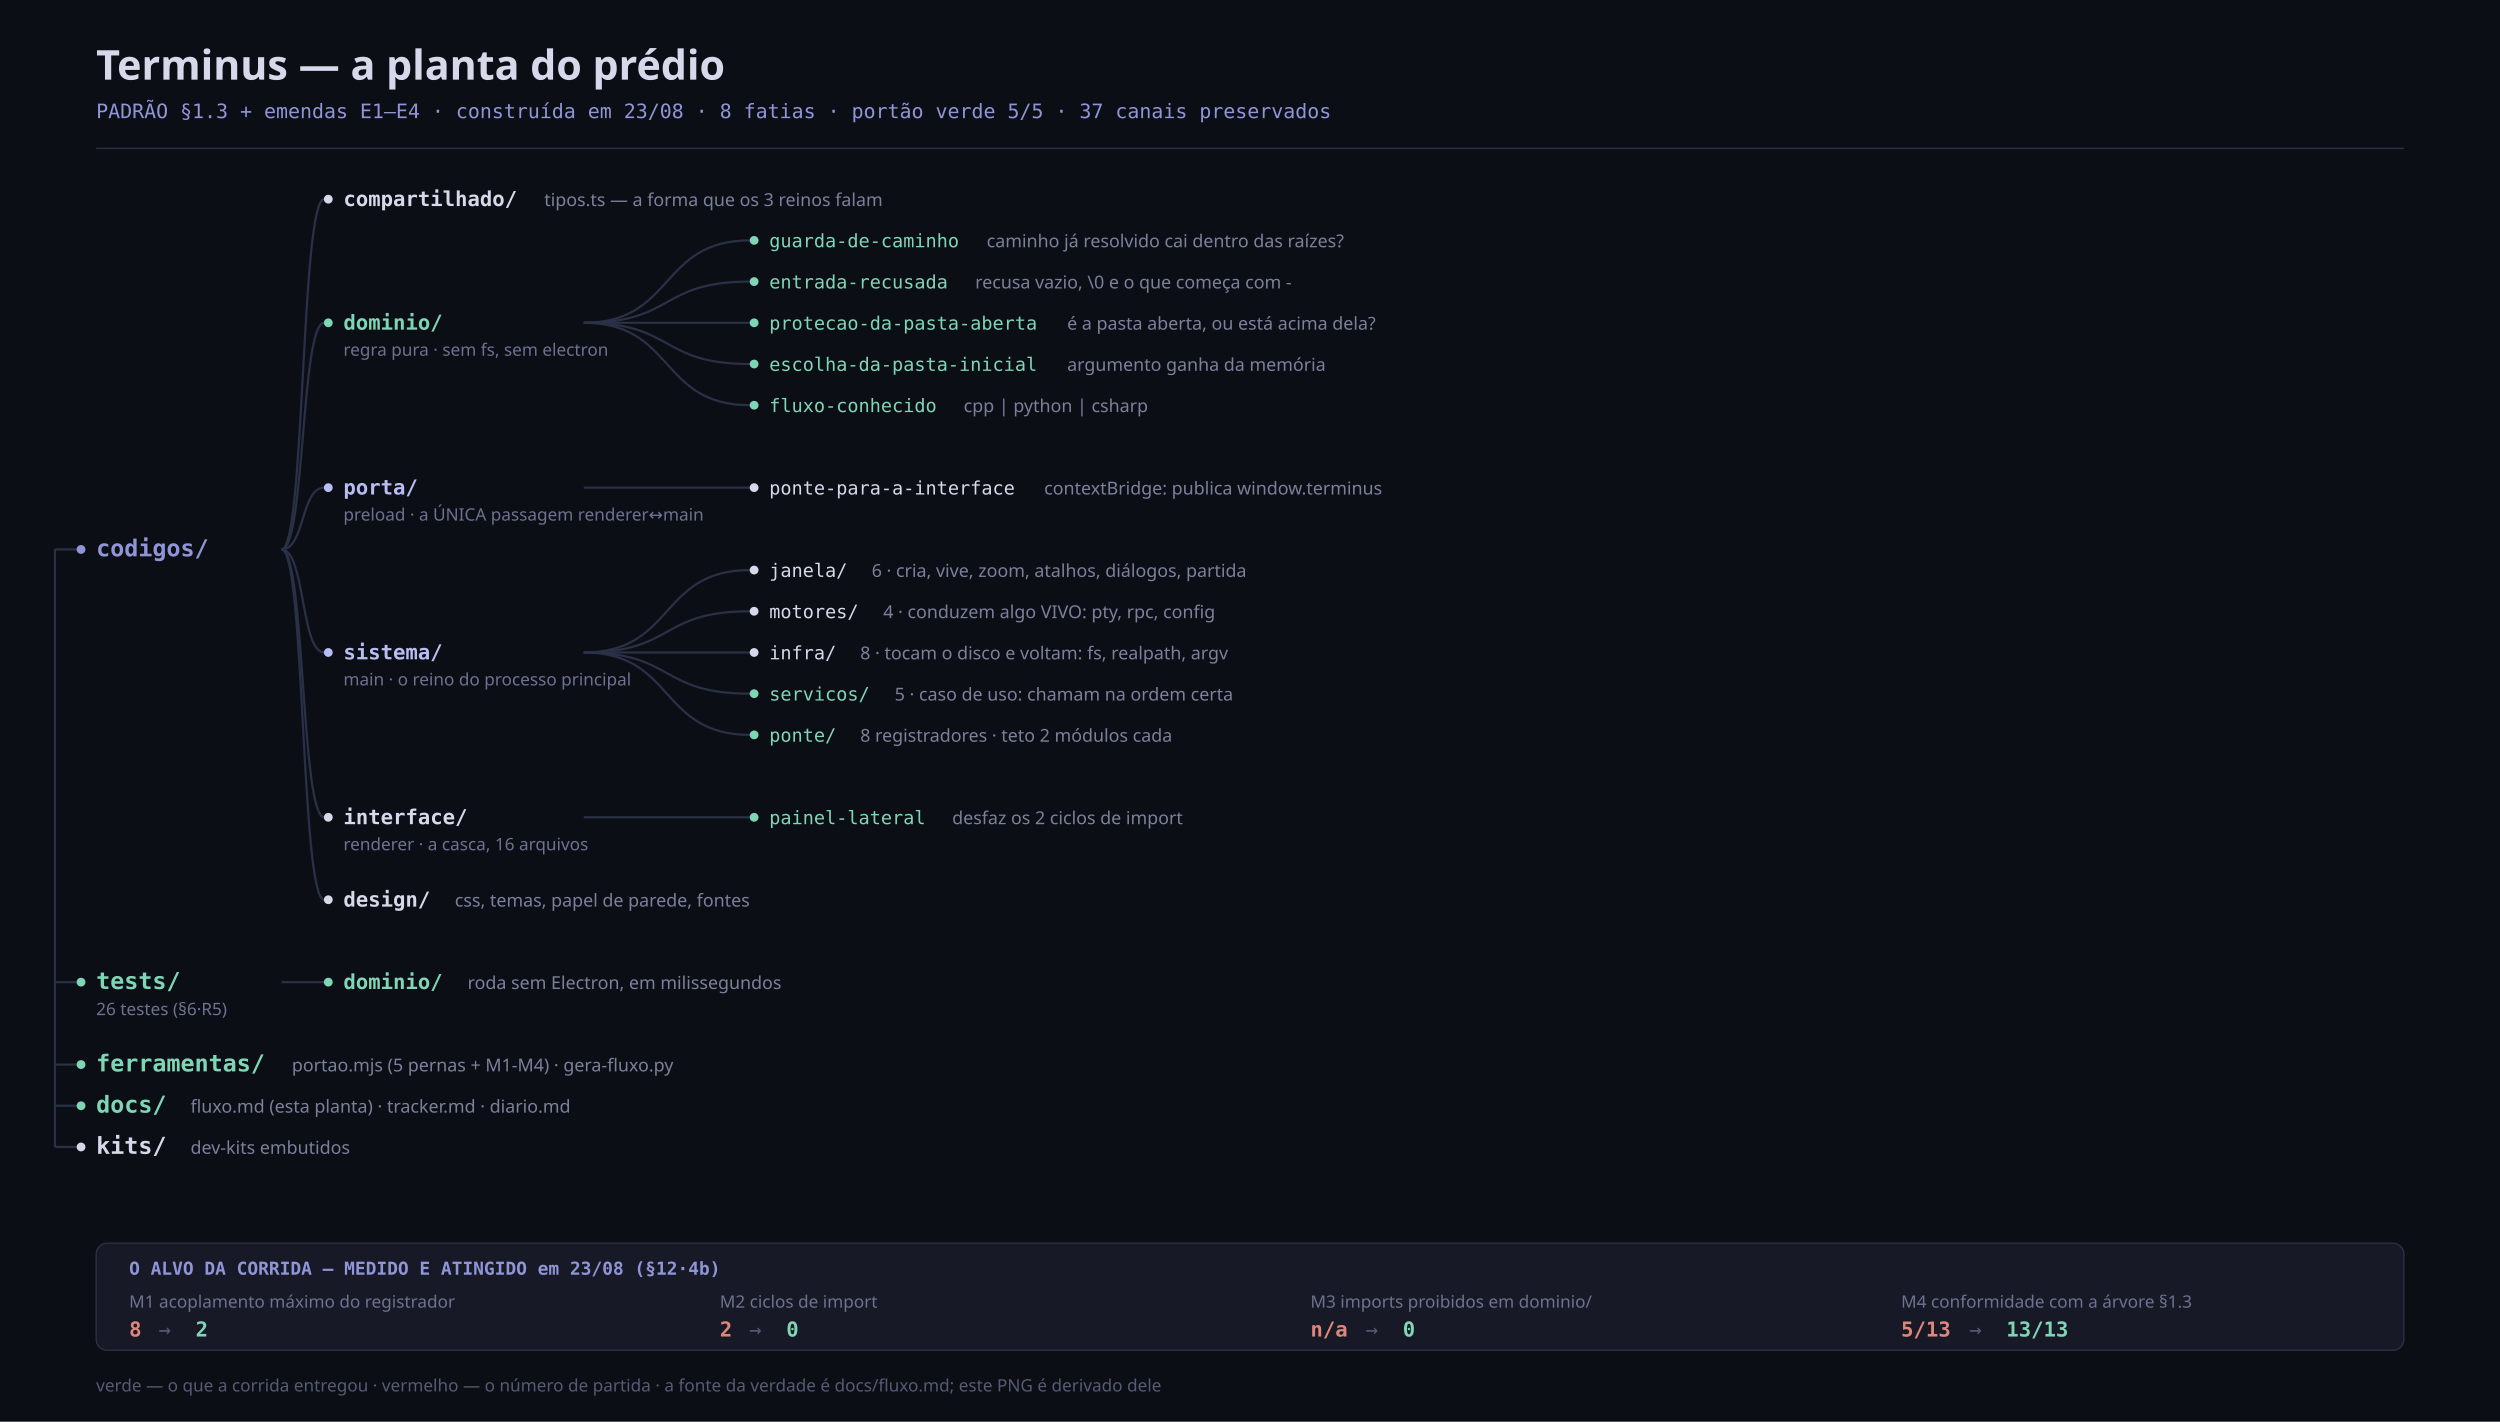
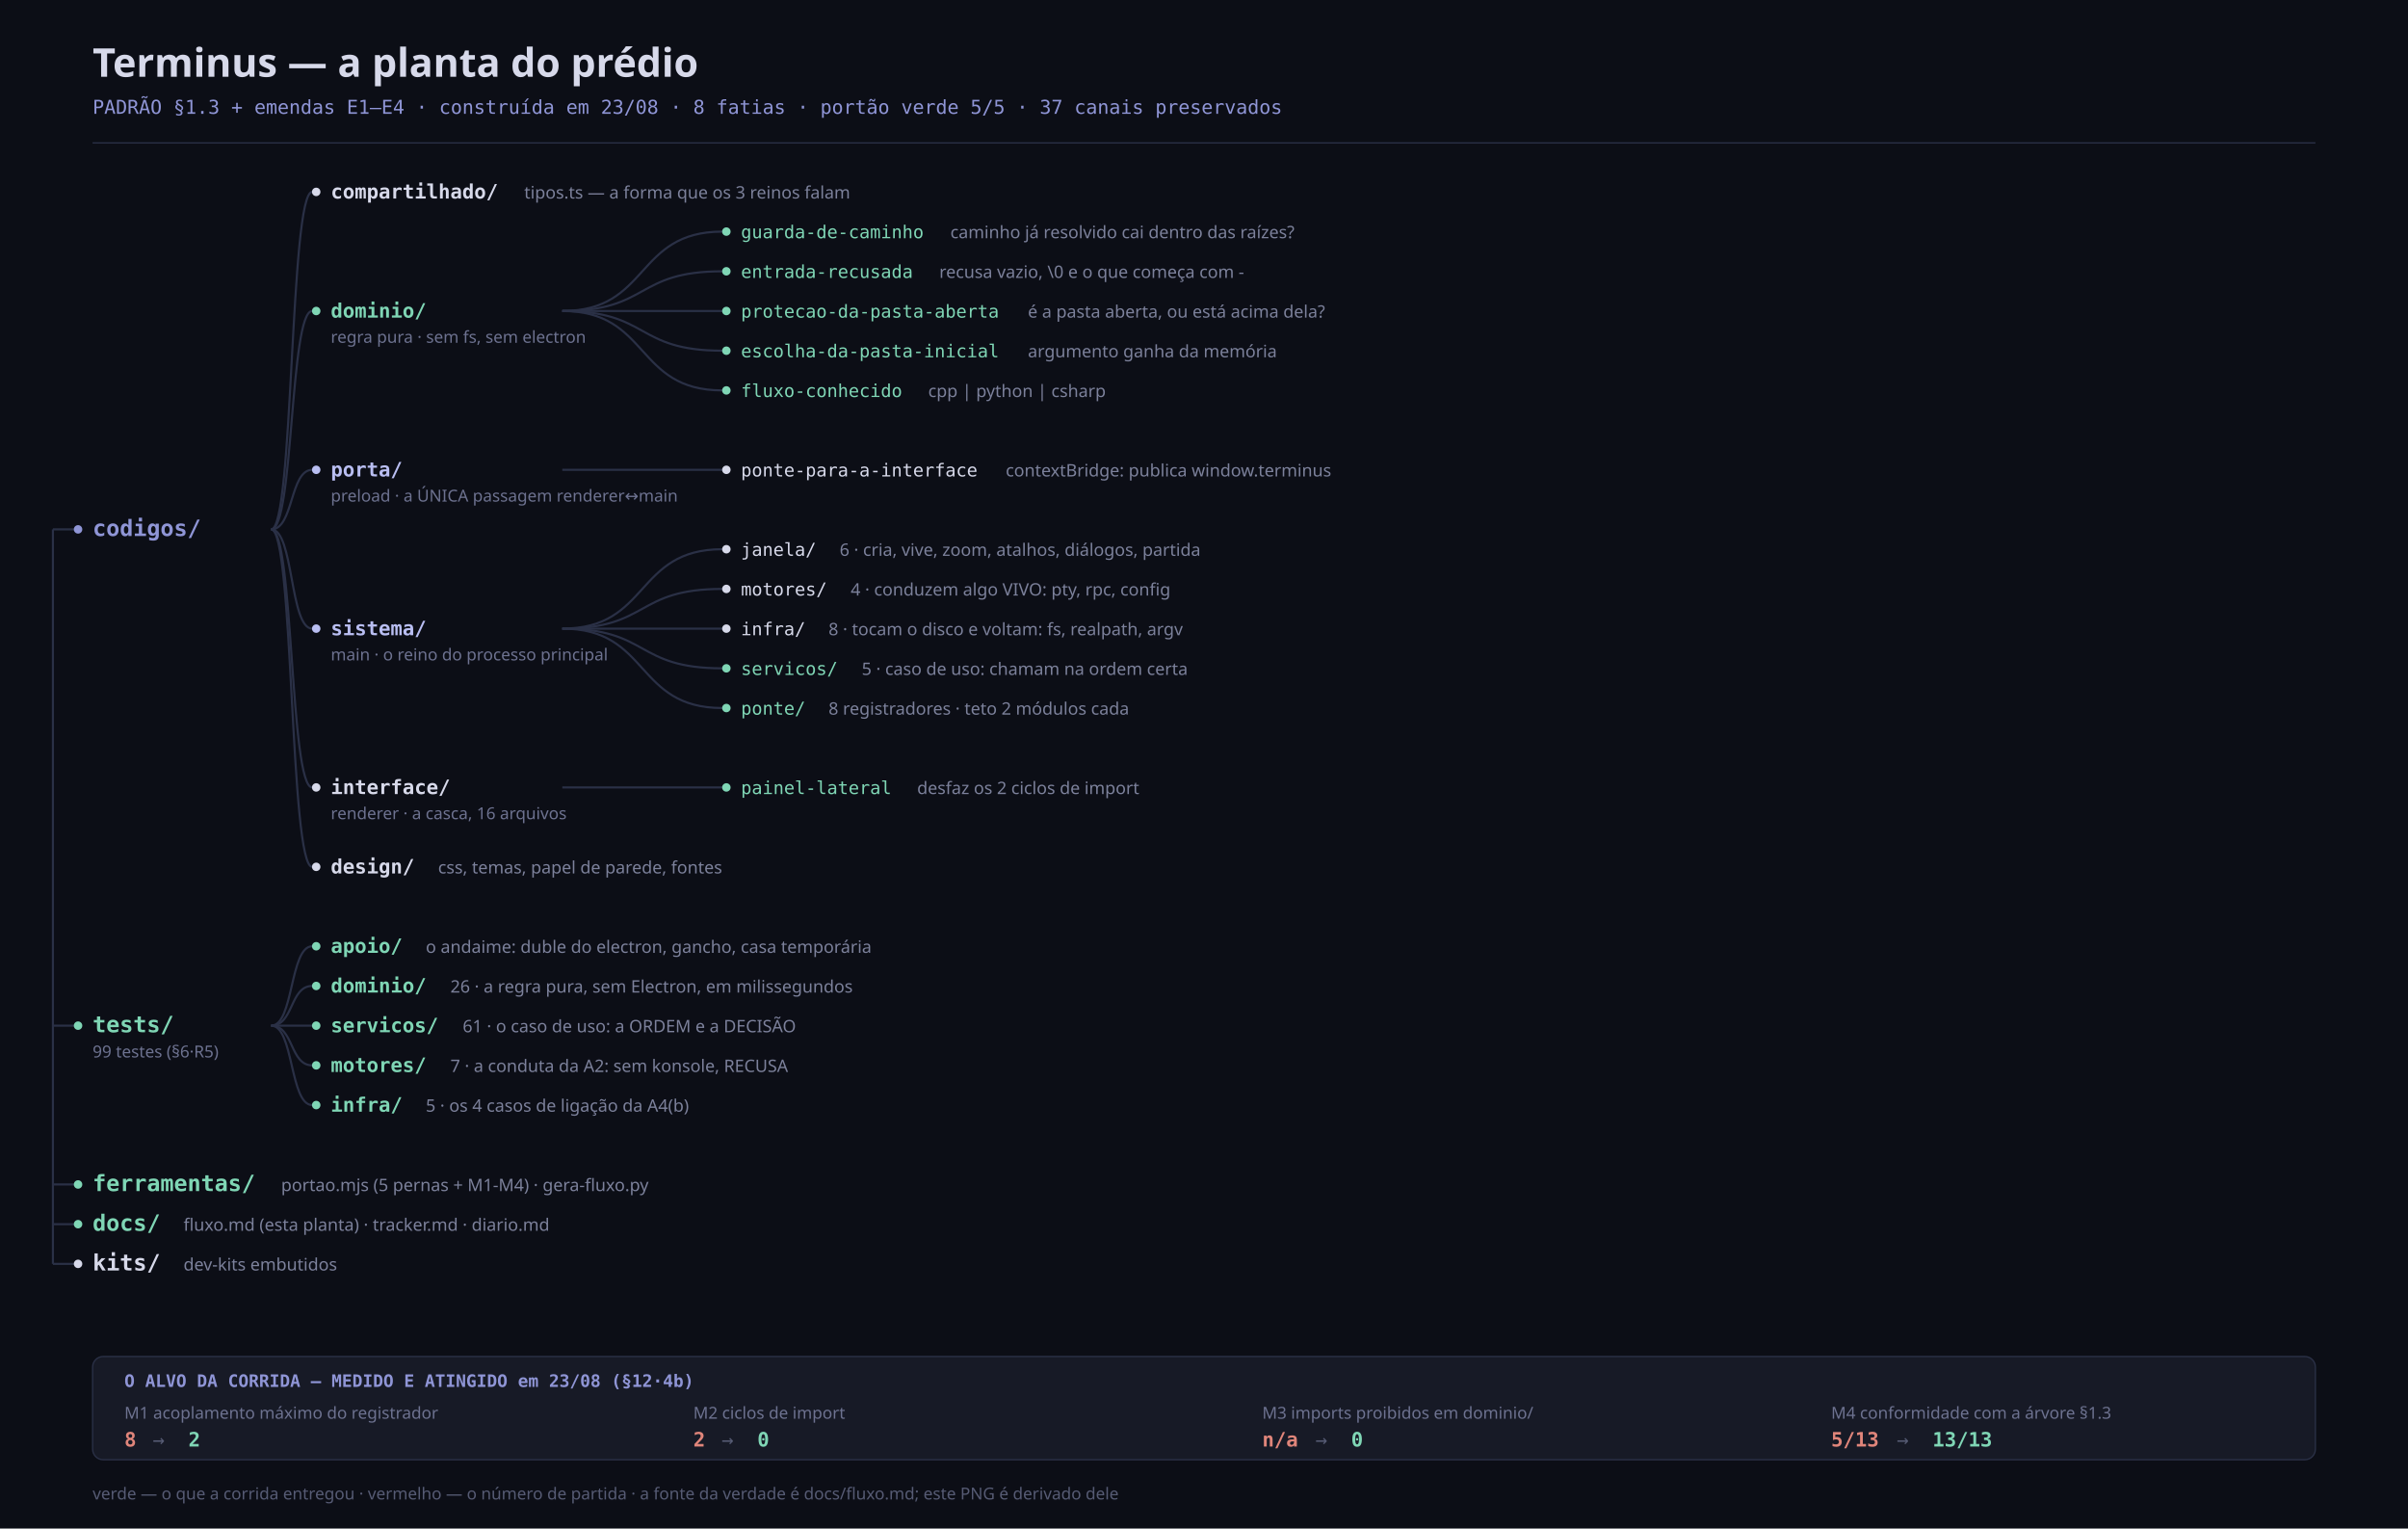
- <svg xmlns="http://www.w3.org/2000/svg" viewBox="0 0 1820 1035" width="1820" height="1035" role="img" aria-label="Planta-alvo do Terminus: dominio puro, reino da porta e as cinco camadas de sistema, com o alvo da corrida em numeros">
-   <rect width="1820" height="1035" fill="#0c0e16" />
+ <svg xmlns="http://www.w3.org/2000/svg" viewBox="0 0 1820 1155" width="1820" height="1155" role="img" aria-label="Planta-alvo do Terminus: dominio puro, reino da porta e as cinco camadas de sistema, com o alvo da corrida em numeros">
+   <rect width="1820" height="1155" fill="#0c0e16" />
  <text x="70" y="58" font-family="Cantarell, Noto Sans, sans-serif" font-size="30" font-weight="700" fill="#d7d9ea">Terminus — a planta do prédio</text>
  <text x="70" y="86" font-family="JetBrainsMono Nerd Font, JetBrains Mono, monospace" font-size="14.5" fill="#8f95d6">PADRÃO §1.3 + emendas E1–E4 · construída em 23/08 · 8 fatias · portão verde 5/5 · 37 canais preservados</text>
  <line x1="70" y1="108" x2="1750" y2="108" stroke="#2a3046" stroke-width="1" />
  <path d="M 425.0 235.0 C 491.55 235.0, 479.45 175, 546 175" fill="none" stroke="#2a3046" stroke-width="1.6" />
  <path d="M 425.0 235.0 C 491.55 235.0, 479.45 205, 546 205" fill="none" stroke="#2a3046" stroke-width="1.6" />
  <path d="M 425.0 235.0 C 491.55 235.0, 479.45 235, 546 235" fill="none" stroke="#2a3046" stroke-width="1.6" />
  <path d="M 425.0 235.0 C 491.55 235.0, 479.45 265, 546 265" fill="none" stroke="#2a3046" stroke-width="1.6" />
  <path d="M 425.0 235.0 C 491.55 235.0, 479.45 295, 546 295" fill="none" stroke="#2a3046" stroke-width="1.6" />
  <path d="M 425.0 355.0 C 491.55 355.0, 479.45 355, 546 355" fill="none" stroke="#2a3046" stroke-width="1.6" />
  <path d="M 425.0 475.0 C 491.55 475.0, 479.45 415, 546 415" fill="none" stroke="#2a3046" stroke-width="1.6" />
  <path d="M 425.0 475.0 C 491.55 475.0, 479.45 445, 546 445" fill="none" stroke="#2a3046" stroke-width="1.6" />
  <path d="M 425.0 475.0 C 491.55 475.0, 479.45 475, 546 475" fill="none" stroke="#2a3046" stroke-width="1.6" />
  <path d="M 425.0 475.0 C 491.55 475.0, 479.45 505, 546 505" fill="none" stroke="#2a3046" stroke-width="1.6" />
  <path d="M 425.0 475.0 C 491.55 475.0, 479.45 535, 546 535" fill="none" stroke="#2a3046" stroke-width="1.6" />
  <path d="M 425.0 595.0 C 491.55 595.0, 479.45 595, 546 595" fill="none" stroke="#2a3046" stroke-width="1.6" />
  <path d="M 205.0 400.0 C 222.05 400.0, 218.95 145, 236 145" fill="none" stroke="#2a3046" stroke-width="1.6" />
  <path d="M 205.0 400.0 C 222.05 400.0, 218.95 235.0, 236 235.0" fill="none" stroke="#2a3046" stroke-width="1.6" />
  <path d="M 205.0 400.0 C 222.05 400.0, 218.95 355.0, 236 355.0" fill="none" stroke="#2a3046" stroke-width="1.6" />
  <path d="M 205.0 400.0 C 222.05 400.0, 218.95 475.0, 236 475.0" fill="none" stroke="#2a3046" stroke-width="1.6" />
  <path d="M 205.0 400.0 C 222.05 400.0, 218.95 595.0, 236 595.0" fill="none" stroke="#2a3046" stroke-width="1.6" />
  <path d="M 205.0 400.0 C 222.05 400.0, 218.95 655, 236 655" fill="none" stroke="#2a3046" stroke-width="1.6" />
-   <path d="M 205.0 715.0 C 222.05 715.0, 218.95 715, 236 715" fill="none" stroke="#2a3046" stroke-width="1.6" />
-   <path d="M 40 400.0 L 40 835" stroke="#2a3046" stroke-width="1.6" fill="none" />
+   <path d="M 205.0 775.0 C 222.05 775.0, 218.95 715, 236 715" fill="none" stroke="#2a3046" stroke-width="1.6" />
+   <path d="M 205.0 775.0 C 222.05 775.0, 218.95 745, 236 745" fill="none" stroke="#2a3046" stroke-width="1.6" />
+   <path d="M 205.0 775.0 C 222.05 775.0, 218.95 775, 236 775" fill="none" stroke="#2a3046" stroke-width="1.6" />
+   <path d="M 205.0 775.0 C 222.05 775.0, 218.95 805, 236 805" fill="none" stroke="#2a3046" stroke-width="1.6" />
+   <path d="M 205.0 775.0 C 222.05 775.0, 218.95 835, 236 835" fill="none" stroke="#2a3046" stroke-width="1.6" />
+   <path d="M 40 400.0 L 40 955" stroke="#2a3046" stroke-width="1.6" fill="none" />
  <path d="M 40 400.0 C 49.9 400.0, 48.1 400.0, 58 400.0" fill="none" stroke="#2a3046" stroke-width="1.6" />
-   <path d="M 40 715.0 C 49.9 715.0, 48.1 715.0, 58 715.0" fill="none" stroke="#2a3046" stroke-width="1.6" />
-   <path d="M 40 775 C 49.9 775, 48.1 775, 58 775" fill="none" stroke="#2a3046" stroke-width="1.6" />
-   <path d="M 40 805 C 49.9 805, 48.1 805, 58 805" fill="none" stroke="#2a3046" stroke-width="1.6" />
-   <path d="M 40 835 C 49.9 835, 48.1 835, 58 835" fill="none" stroke="#2a3046" stroke-width="1.6" />
+   <path d="M 40 775.0 C 49.9 775.0, 48.1 775.0, 58 775.0" fill="none" stroke="#2a3046" stroke-width="1.6" />
+   <path d="M 40 895 C 49.9 895, 48.1 895, 58 895" fill="none" stroke="#2a3046" stroke-width="1.6" />
+   <path d="M 40 925 C 49.9 925, 48.1 925, 58 925" fill="none" stroke="#2a3046" stroke-width="1.6" />
+   <path d="M 40 955 C 49.9 955, 48.1 955, 58 955" fill="none" stroke="#2a3046" stroke-width="1.6" />
  <circle cx="239" cy="145" r="3.2" fill="#d7d9ea" />
  <text x="250" y="150" font-family="JetBrainsMono Nerd Font, JetBrains Mono, monospace" font-size="15" font-weight="600" fill="#d7d9ea">compartilhado/</text>
  <text x="396.2" y="150" font-family="Cantarell, Noto Sans, sans-serif" font-size="13" fill="#7c819b">tipos.ts — a forma que os 3 reinos falam</text>
  <circle cx="549" cy="175" r="3.2" fill="#7fd6b5" />
  <text x="560" y="180" font-family="JetBrainsMono Nerd Font, JetBrains Mono, monospace" font-size="13.5" font-weight="400" fill="#7fd6b5">guarda-de-caminho</text>
  <text x="718.29" y="180" font-family="Cantarell, Noto Sans, sans-serif" font-size="13" fill="#7c819b">caminho já resolvido cai dentro das raízes?</text>
  <circle cx="549" cy="205" r="3.2" fill="#7fd6b5" />
  <text x="560" y="210" font-family="JetBrainsMono Nerd Font, JetBrains Mono, monospace" font-size="13.5" font-weight="400" fill="#7fd6b5">entrada-recusada</text>
  <text x="709.92" y="210" font-family="Cantarell, Noto Sans, sans-serif" font-size="13" fill="#7c819b">recusa vazio, \0 e o que começa com ‑</text>
  <circle cx="549" cy="235" r="3.2" fill="#7fd6b5" />
  <text x="560" y="240" font-family="JetBrainsMono Nerd Font, JetBrains Mono, monospace" font-size="13.5" font-weight="400" fill="#7fd6b5">protecao-da-pasta-aberta</text>
  <text x="776.88" y="240" font-family="Cantarell, Noto Sans, sans-serif" font-size="13" fill="#7c819b">é a pasta aberta, ou está acima dela?</text>
  <circle cx="549" cy="265" r="3.2" fill="#7fd6b5" />
  <text x="560" y="270" font-family="JetBrainsMono Nerd Font, JetBrains Mono, monospace" font-size="13.5" font-weight="400" fill="#7fd6b5">escolha-da-pasta-inicial</text>
  <text x="776.88" y="270" font-family="Cantarell, Noto Sans, sans-serif" font-size="13" fill="#7c819b">argumento ganha da memória</text>
  <circle cx="549" cy="295" r="3.2" fill="#7fd6b5" />
  <text x="560" y="300" font-family="JetBrainsMono Nerd Font, JetBrains Mono, monospace" font-size="13.5" font-weight="400" fill="#7fd6b5">fluxo-conhecido</text>
  <text x="701.55" y="300" font-family="Cantarell, Noto Sans, sans-serif" font-size="13" fill="#7c819b">cpp | python | csharp</text>
  <circle cx="239" cy="235.0" r="3.2" fill="#7fd6b5" />
  <text x="250" y="240.0" font-family="JetBrainsMono Nerd Font, JetBrains Mono, monospace" font-size="15" font-weight="600" fill="#7fd6b5">dominio/</text>
  <text x="250" y="259.0" font-family="Cantarell, Noto Sans, sans-serif" font-size="12.5" fill="#6d7290">regra pura · sem fs, sem electron</text>
  <circle cx="549" cy="355" r="3.2" fill="#d7d9ea" />
  <text x="560" y="360" font-family="JetBrainsMono Nerd Font, JetBrains Mono, monospace" font-size="13.5" font-weight="400" fill="#d7d9ea">ponte-para-a-interface</text>
  <text x="760.14" y="360" font-family="Cantarell, Noto Sans, sans-serif" font-size="13" fill="#7c819b">contextBridge: publica window.terminus</text>
  <circle cx="239" cy="355.0" r="3.2" fill="#b9bef2" />
  <text x="250" y="360.0" font-family="JetBrainsMono Nerd Font, JetBrains Mono, monospace" font-size="15" font-weight="600" fill="#b9bef2">porta/</text>
  <text x="250" y="379.0" font-family="Cantarell, Noto Sans, sans-serif" font-size="12.5" fill="#6d7290">preload · a ÚNICA passagem renderer↔main</text>
  <circle cx="549" cy="415" r="3.2" fill="#d7d9ea" />
  <text x="560" y="420" font-family="JetBrainsMono Nerd Font, JetBrains Mono, monospace" font-size="13.5" font-weight="400" fill="#d7d9ea">janela/</text>
  <text x="634.59" y="420" font-family="Cantarell, Noto Sans, sans-serif" font-size="13" fill="#7c819b">6 · cria, vive, zoom, atalhos, diálogos, partida</text>
  <circle cx="549" cy="445" r="3.2" fill="#d7d9ea" />
  <text x="560" y="450" font-family="JetBrainsMono Nerd Font, JetBrains Mono, monospace" font-size="13.5" font-weight="400" fill="#d7d9ea">motores/</text>
  <text x="642.96" y="450" font-family="Cantarell, Noto Sans, sans-serif" font-size="13" fill="#7c819b">4 · conduzem algo VIVO: pty, rpc, config</text>
  <circle cx="549" cy="475" r="3.2" fill="#d7d9ea" />
  <text x="560" y="480" font-family="JetBrainsMono Nerd Font, JetBrains Mono, monospace" font-size="13.5" font-weight="400" fill="#d7d9ea">infra/</text>
  <text x="626.22" y="480" font-family="Cantarell, Noto Sans, sans-serif" font-size="13" fill="#7c819b">8 · tocam o disco e voltam: fs, realpath, argv</text>
  <circle cx="549" cy="505" r="3.2" fill="#7fd6b5" />
  <text x="560" y="510" font-family="JetBrainsMono Nerd Font, JetBrains Mono, monospace" font-size="13.5" font-weight="400" fill="#7fd6b5">servicos/</text>
  <text x="651.33" y="510" font-family="Cantarell, Noto Sans, sans-serif" font-size="13" fill="#7c819b">5 · caso de uso: chamam na ordem certa</text>
  <circle cx="549" cy="535" r="3.2" fill="#7fd6b5" />
  <text x="560" y="540" font-family="JetBrainsMono Nerd Font, JetBrains Mono, monospace" font-size="13.5" font-weight="400" fill="#7fd6b5">ponte/</text>
  <text x="626.22" y="540" font-family="Cantarell, Noto Sans, sans-serif" font-size="13" fill="#7c819b">8 registradores · teto 2 módulos cada</text>
  <circle cx="239" cy="475.0" r="3.2" fill="#b9bef2" />
  <text x="250" y="480.0" font-family="JetBrainsMono Nerd Font, JetBrains Mono, monospace" font-size="15" font-weight="600" fill="#b9bef2">sistema/</text>
  <text x="250" y="499.0" font-family="Cantarell, Noto Sans, sans-serif" font-size="12.5" fill="#6d7290">main · o reino do processo principal</text>
  <circle cx="549" cy="595" r="3.2" fill="#7fd6b5" />
  <text x="560" y="600" font-family="JetBrainsMono Nerd Font, JetBrains Mono, monospace" font-size="13.5" font-weight="400" fill="#7fd6b5">painel-lateral</text>
  <text x="693.18" y="600" font-family="Cantarell, Noto Sans, sans-serif" font-size="13" fill="#7c819b">desfaz os 2 ciclos de import</text>
  <circle cx="239" cy="595.0" r="3.2" fill="#d7d9ea" />
  <text x="250" y="600.0" font-family="JetBrainsMono Nerd Font, JetBrains Mono, monospace" font-size="15" font-weight="600" fill="#d7d9ea">interface/</text>
  <text x="250" y="619.0" font-family="Cantarell, Noto Sans, sans-serif" font-size="12.5" fill="#6d7290">renderer · a casca, 16 arquivos</text>
  <circle cx="239" cy="655" r="3.2" fill="#d7d9ea" />
  <text x="250" y="660" font-family="JetBrainsMono Nerd Font, JetBrains Mono, monospace" font-size="15" font-weight="600" fill="#d7d9ea">design/</text>
  <text x="331.1" y="660" font-family="Cantarell, Noto Sans, sans-serif" font-size="13" fill="#7c819b">css, temas, papel de parede, fontes</text>
  <circle cx="59" cy="400.0" r="3.2" fill="#8f95d6" />
  <text x="70" y="405.0" font-family="JetBrainsMono Nerd Font, JetBrains Mono, monospace" font-size="17" font-weight="700" fill="#8f95d6">codigos/</text>
  <circle cx="239" cy="715" r="3.2" fill="#7fd6b5" />
-   <text x="250" y="720" font-family="JetBrainsMono Nerd Font, JetBrains Mono, monospace" font-size="15" font-weight="600" fill="#7fd6b5">dominio/</text>
-   <text x="340.4" y="720" font-family="Cantarell, Noto Sans, sans-serif" font-size="13" fill="#7c819b">roda sem Electron, em milissegundos</text>
-   <circle cx="59" cy="715.0" r="3.2" fill="#7fd6b5" />
-   <text x="70" y="720.0" font-family="JetBrainsMono Nerd Font, JetBrains Mono, monospace" font-size="17" font-weight="700" fill="#7fd6b5">tests/</text>
-   <text x="70" y="739.0" font-family="Cantarell, Noto Sans, sans-serif" font-size="12.5" fill="#6d7290">26 testes (§6·R5)</text>
-   <circle cx="59" cy="775" r="3.2" fill="#7fd6b5" />
-   <text x="70" y="780" font-family="JetBrainsMono Nerd Font, JetBrains Mono, monospace" font-size="17" font-weight="700" fill="#7fd6b5">ferramentas/</text>
-   <text x="212.48" y="780" font-family="Cantarell, Noto Sans, sans-serif" font-size="13" fill="#7c819b">portao.mjs (5 pernas + M1-M4) · gera-fluxo.py</text>
-   <circle cx="59" cy="805" r="3.2" fill="#7fd6b5" />
-   <text x="70" y="810" font-family="JetBrainsMono Nerd Font, JetBrains Mono, monospace" font-size="17" font-weight="700" fill="#7fd6b5">docs/</text>
-   <text x="138.7" y="810" font-family="Cantarell, Noto Sans, sans-serif" font-size="13" fill="#7c819b">fluxo.md (esta planta) · tracker.md · diario.md</text>
-   <circle cx="59" cy="835" r="3.2" fill="#d7d9ea" />
-   <text x="70" y="840" font-family="JetBrainsMono Nerd Font, JetBrains Mono, monospace" font-size="17" font-weight="700" fill="#d7d9ea">kits/</text>
-   <text x="138.7" y="840" font-family="Cantarell, Noto Sans, sans-serif" font-size="13" fill="#7c819b">dev-kits embutidos</text>
-   <rect x="70" y="905" width="1680" height="78" rx="8" fill="#171a26" stroke="#2a3046" />
-   <text x="94" y="928" font-family="JetBrainsMono Nerd Font, JetBrains Mono, monospace" font-size="13" font-weight="700" fill="#8f95d6">O ALVO DA CORRIDA — MEDIDO E ATINGIDO em 23/08 (§12·4b)</text>
-   <text x="94" y="952" font-family="Cantarell, Noto Sans, sans-serif" font-size="12.5" fill="#6d7290">M1  acoplamento máximo do registrador</text>
-   <text x="94" y="973" font-family="JetBrainsMono Nerd Font, JetBrains Mono, monospace" font-size="15" font-weight="700" fill="#e0857a">8</text>
-   <text x="115.4" y="973" font-family="JetBrainsMono Nerd Font, JetBrains Mono, monospace" font-size="15" fill="#565b74">→</text>
-   <text x="142.4" y="973" font-family="JetBrainsMono Nerd Font, JetBrains Mono, monospace" font-size="15" font-weight="700" fill="#7fd6b5">2</text>
-   <text x="524" y="952" font-family="Cantarell, Noto Sans, sans-serif" font-size="12.5" fill="#6d7290">M2  ciclos de import</text>
-   <text x="524" y="973" font-family="JetBrainsMono Nerd Font, JetBrains Mono, monospace" font-size="15" font-weight="700" fill="#e0857a">2</text>
-   <text x="545.4" y="973" font-family="JetBrainsMono Nerd Font, JetBrains Mono, monospace" font-size="15" fill="#565b74">→</text>
-   <text x="572.4" y="973" font-family="JetBrainsMono Nerd Font, JetBrains Mono, monospace" font-size="15" font-weight="700" fill="#7fd6b5">0</text>
-   <text x="954" y="952" font-family="Cantarell, Noto Sans, sans-serif" font-size="12.5" fill="#6d7290">M3  imports proibidos em dominio/</text>
-   <text x="954" y="973" font-family="JetBrainsMono Nerd Font, JetBrains Mono, monospace" font-size="15" font-weight="700" fill="#e0857a">n/a</text>
-   <text x="994.2" y="973" font-family="JetBrainsMono Nerd Font, JetBrains Mono, monospace" font-size="15" fill="#565b74">→</text>
-   <text x="1021.2" y="973" font-family="JetBrainsMono Nerd Font, JetBrains Mono, monospace" font-size="15" font-weight="700" fill="#7fd6b5">0</text>
-   <text x="1384" y="952" font-family="Cantarell, Noto Sans, sans-serif" font-size="12.5" fill="#6d7290">M4  conformidade com a árvore §1.3</text>
-   <text x="1384" y="973" font-family="JetBrainsMono Nerd Font, JetBrains Mono, monospace" font-size="15" font-weight="700" fill="#e0857a">5/13</text>
-   <text x="1433.6" y="973" font-family="JetBrainsMono Nerd Font, JetBrains Mono, monospace" font-size="15" fill="#565b74">→</text>
-   <text x="1460.6" y="973" font-family="JetBrainsMono Nerd Font, JetBrains Mono, monospace" font-size="15" font-weight="700" fill="#7fd6b5">13/13</text>
-   <text x="70" y="1013" font-family="Cantarell, Noto Sans, sans-serif" font-size="12.5" fill="#565b74">verde — o que a corrida entregou   ·   vermelho — o número de partida   ·   a fonte da verdade é docs/fluxo.md; este PNG é derivado dele</text>
+   <text x="250" y="720" font-family="JetBrainsMono Nerd Font, JetBrains Mono, monospace" font-size="15" font-weight="600" fill="#7fd6b5">apoio/</text>
+   <text x="321.8" y="720" font-family="Cantarell, Noto Sans, sans-serif" font-size="13" fill="#7c819b">o andaime: duble do electron, gancho, casa temporária</text>
+   <circle cx="239" cy="745" r="3.2" fill="#7fd6b5" />
+   <text x="250" y="750" font-family="JetBrainsMono Nerd Font, JetBrains Mono, monospace" font-size="15" font-weight="600" fill="#7fd6b5">dominio/</text>
+   <text x="340.4" y="750" font-family="Cantarell, Noto Sans, sans-serif" font-size="13" fill="#7c819b">26 · a regra pura, sem Electron, em milissegundos</text>
+   <circle cx="239" cy="775" r="3.2" fill="#7fd6b5" />
+   <text x="250" y="780" font-family="JetBrainsMono Nerd Font, JetBrains Mono, monospace" font-size="15" font-weight="600" fill="#7fd6b5">servicos/</text>
+   <text x="349.7" y="780" font-family="Cantarell, Noto Sans, sans-serif" font-size="13" fill="#7c819b">61 · o caso de uso: a ORDEM e a DECISÃO</text>
+   <circle cx="239" cy="805" r="3.2" fill="#7fd6b5" />
+   <text x="250" y="810" font-family="JetBrainsMono Nerd Font, JetBrains Mono, monospace" font-size="15" font-weight="600" fill="#7fd6b5">motores/</text>
+   <text x="340.4" y="810" font-family="Cantarell, Noto Sans, sans-serif" font-size="13" fill="#7c819b">7 · a conduta da A2: sem konsole, RECUSA</text>
+   <circle cx="239" cy="835" r="3.2" fill="#7fd6b5" />
+   <text x="250" y="840" font-family="JetBrainsMono Nerd Font, JetBrains Mono, monospace" font-size="15" font-weight="600" fill="#7fd6b5">infra/</text>
+   <text x="321.8" y="840" font-family="Cantarell, Noto Sans, sans-serif" font-size="13" fill="#7c819b">5 · os 4 casos de ligação da A4(b)</text>
+   <circle cx="59" cy="775.0" r="3.2" fill="#7fd6b5" />
+   <text x="70" y="780.0" font-family="JetBrainsMono Nerd Font, JetBrains Mono, monospace" font-size="17" font-weight="700" fill="#7fd6b5">tests/</text>
+   <text x="70" y="799.0" font-family="Cantarell, Noto Sans, sans-serif" font-size="12.5" fill="#6d7290">99 testes (§6·R5)</text>
+   <circle cx="59" cy="895" r="3.2" fill="#7fd6b5" />
+   <text x="70" y="900" font-family="JetBrainsMono Nerd Font, JetBrains Mono, monospace" font-size="17" font-weight="700" fill="#7fd6b5">ferramentas/</text>
+   <text x="212.48" y="900" font-family="Cantarell, Noto Sans, sans-serif" font-size="13" fill="#7c819b">portao.mjs (5 pernas + M1-M4) · gera-fluxo.py</text>
+   <circle cx="59" cy="925" r="3.2" fill="#7fd6b5" />
+   <text x="70" y="930" font-family="JetBrainsMono Nerd Font, JetBrains Mono, monospace" font-size="17" font-weight="700" fill="#7fd6b5">docs/</text>
+   <text x="138.7" y="930" font-family="Cantarell, Noto Sans, sans-serif" font-size="13" fill="#7c819b">fluxo.md (esta planta) · tracker.md · diario.md</text>
+   <circle cx="59" cy="955" r="3.2" fill="#d7d9ea" />
+   <text x="70" y="960" font-family="JetBrainsMono Nerd Font, JetBrains Mono, monospace" font-size="17" font-weight="700" fill="#d7d9ea">kits/</text>
+   <text x="138.7" y="960" font-family="Cantarell, Noto Sans, sans-serif" font-size="13" fill="#7c819b">dev-kits embutidos</text>
+   <rect x="70" y="1025" width="1680" height="78" rx="8" fill="#171a26" stroke="#2a3046" />
+   <text x="94" y="1048" font-family="JetBrainsMono Nerd Font, JetBrains Mono, monospace" font-size="13" font-weight="700" fill="#8f95d6">O ALVO DA CORRIDA — MEDIDO E ATINGIDO em 23/08 (§12·4b)</text>
+   <text x="94" y="1072" font-family="Cantarell, Noto Sans, sans-serif" font-size="12.5" fill="#6d7290">M1  acoplamento máximo do registrador</text>
+   <text x="94" y="1093" font-family="JetBrainsMono Nerd Font, JetBrains Mono, monospace" font-size="15" font-weight="700" fill="#e0857a">8</text>
+   <text x="115.4" y="1093" font-family="JetBrainsMono Nerd Font, JetBrains Mono, monospace" font-size="15" fill="#565b74">→</text>
+   <text x="142.4" y="1093" font-family="JetBrainsMono Nerd Font, JetBrains Mono, monospace" font-size="15" font-weight="700" fill="#7fd6b5">2</text>
+   <text x="524" y="1072" font-family="Cantarell, Noto Sans, sans-serif" font-size="12.5" fill="#6d7290">M2  ciclos de import</text>
+   <text x="524" y="1093" font-family="JetBrainsMono Nerd Font, JetBrains Mono, monospace" font-size="15" font-weight="700" fill="#e0857a">2</text>
+   <text x="545.4" y="1093" font-family="JetBrainsMono Nerd Font, JetBrains Mono, monospace" font-size="15" fill="#565b74">→</text>
+   <text x="572.4" y="1093" font-family="JetBrainsMono Nerd Font, JetBrains Mono, monospace" font-size="15" font-weight="700" fill="#7fd6b5">0</text>
+   <text x="954" y="1072" font-family="Cantarell, Noto Sans, sans-serif" font-size="12.5" fill="#6d7290">M3  imports proibidos em dominio/</text>
+   <text x="954" y="1093" font-family="JetBrainsMono Nerd Font, JetBrains Mono, monospace" font-size="15" font-weight="700" fill="#e0857a">n/a</text>
+   <text x="994.2" y="1093" font-family="JetBrainsMono Nerd Font, JetBrains Mono, monospace" font-size="15" fill="#565b74">→</text>
+   <text x="1021.2" y="1093" font-family="JetBrainsMono Nerd Font, JetBrains Mono, monospace" font-size="15" font-weight="700" fill="#7fd6b5">0</text>
+   <text x="1384" y="1072" font-family="Cantarell, Noto Sans, sans-serif" font-size="12.5" fill="#6d7290">M4  conformidade com a árvore §1.3</text>
+   <text x="1384" y="1093" font-family="JetBrainsMono Nerd Font, JetBrains Mono, monospace" font-size="15" font-weight="700" fill="#e0857a">5/13</text>
+   <text x="1433.6" y="1093" font-family="JetBrainsMono Nerd Font, JetBrains Mono, monospace" font-size="15" fill="#565b74">→</text>
+   <text x="1460.6" y="1093" font-family="JetBrainsMono Nerd Font, JetBrains Mono, monospace" font-size="15" font-weight="700" fill="#7fd6b5">13/13</text>
+   <text x="70" y="1133" font-family="Cantarell, Noto Sans, sans-serif" font-size="12.5" fill="#565b74">verde — o que a corrida entregou   ·   vermelho — o número de partida   ·   a fonte da verdade é docs/fluxo.md; este PNG é derivado dele</text>
</svg>
